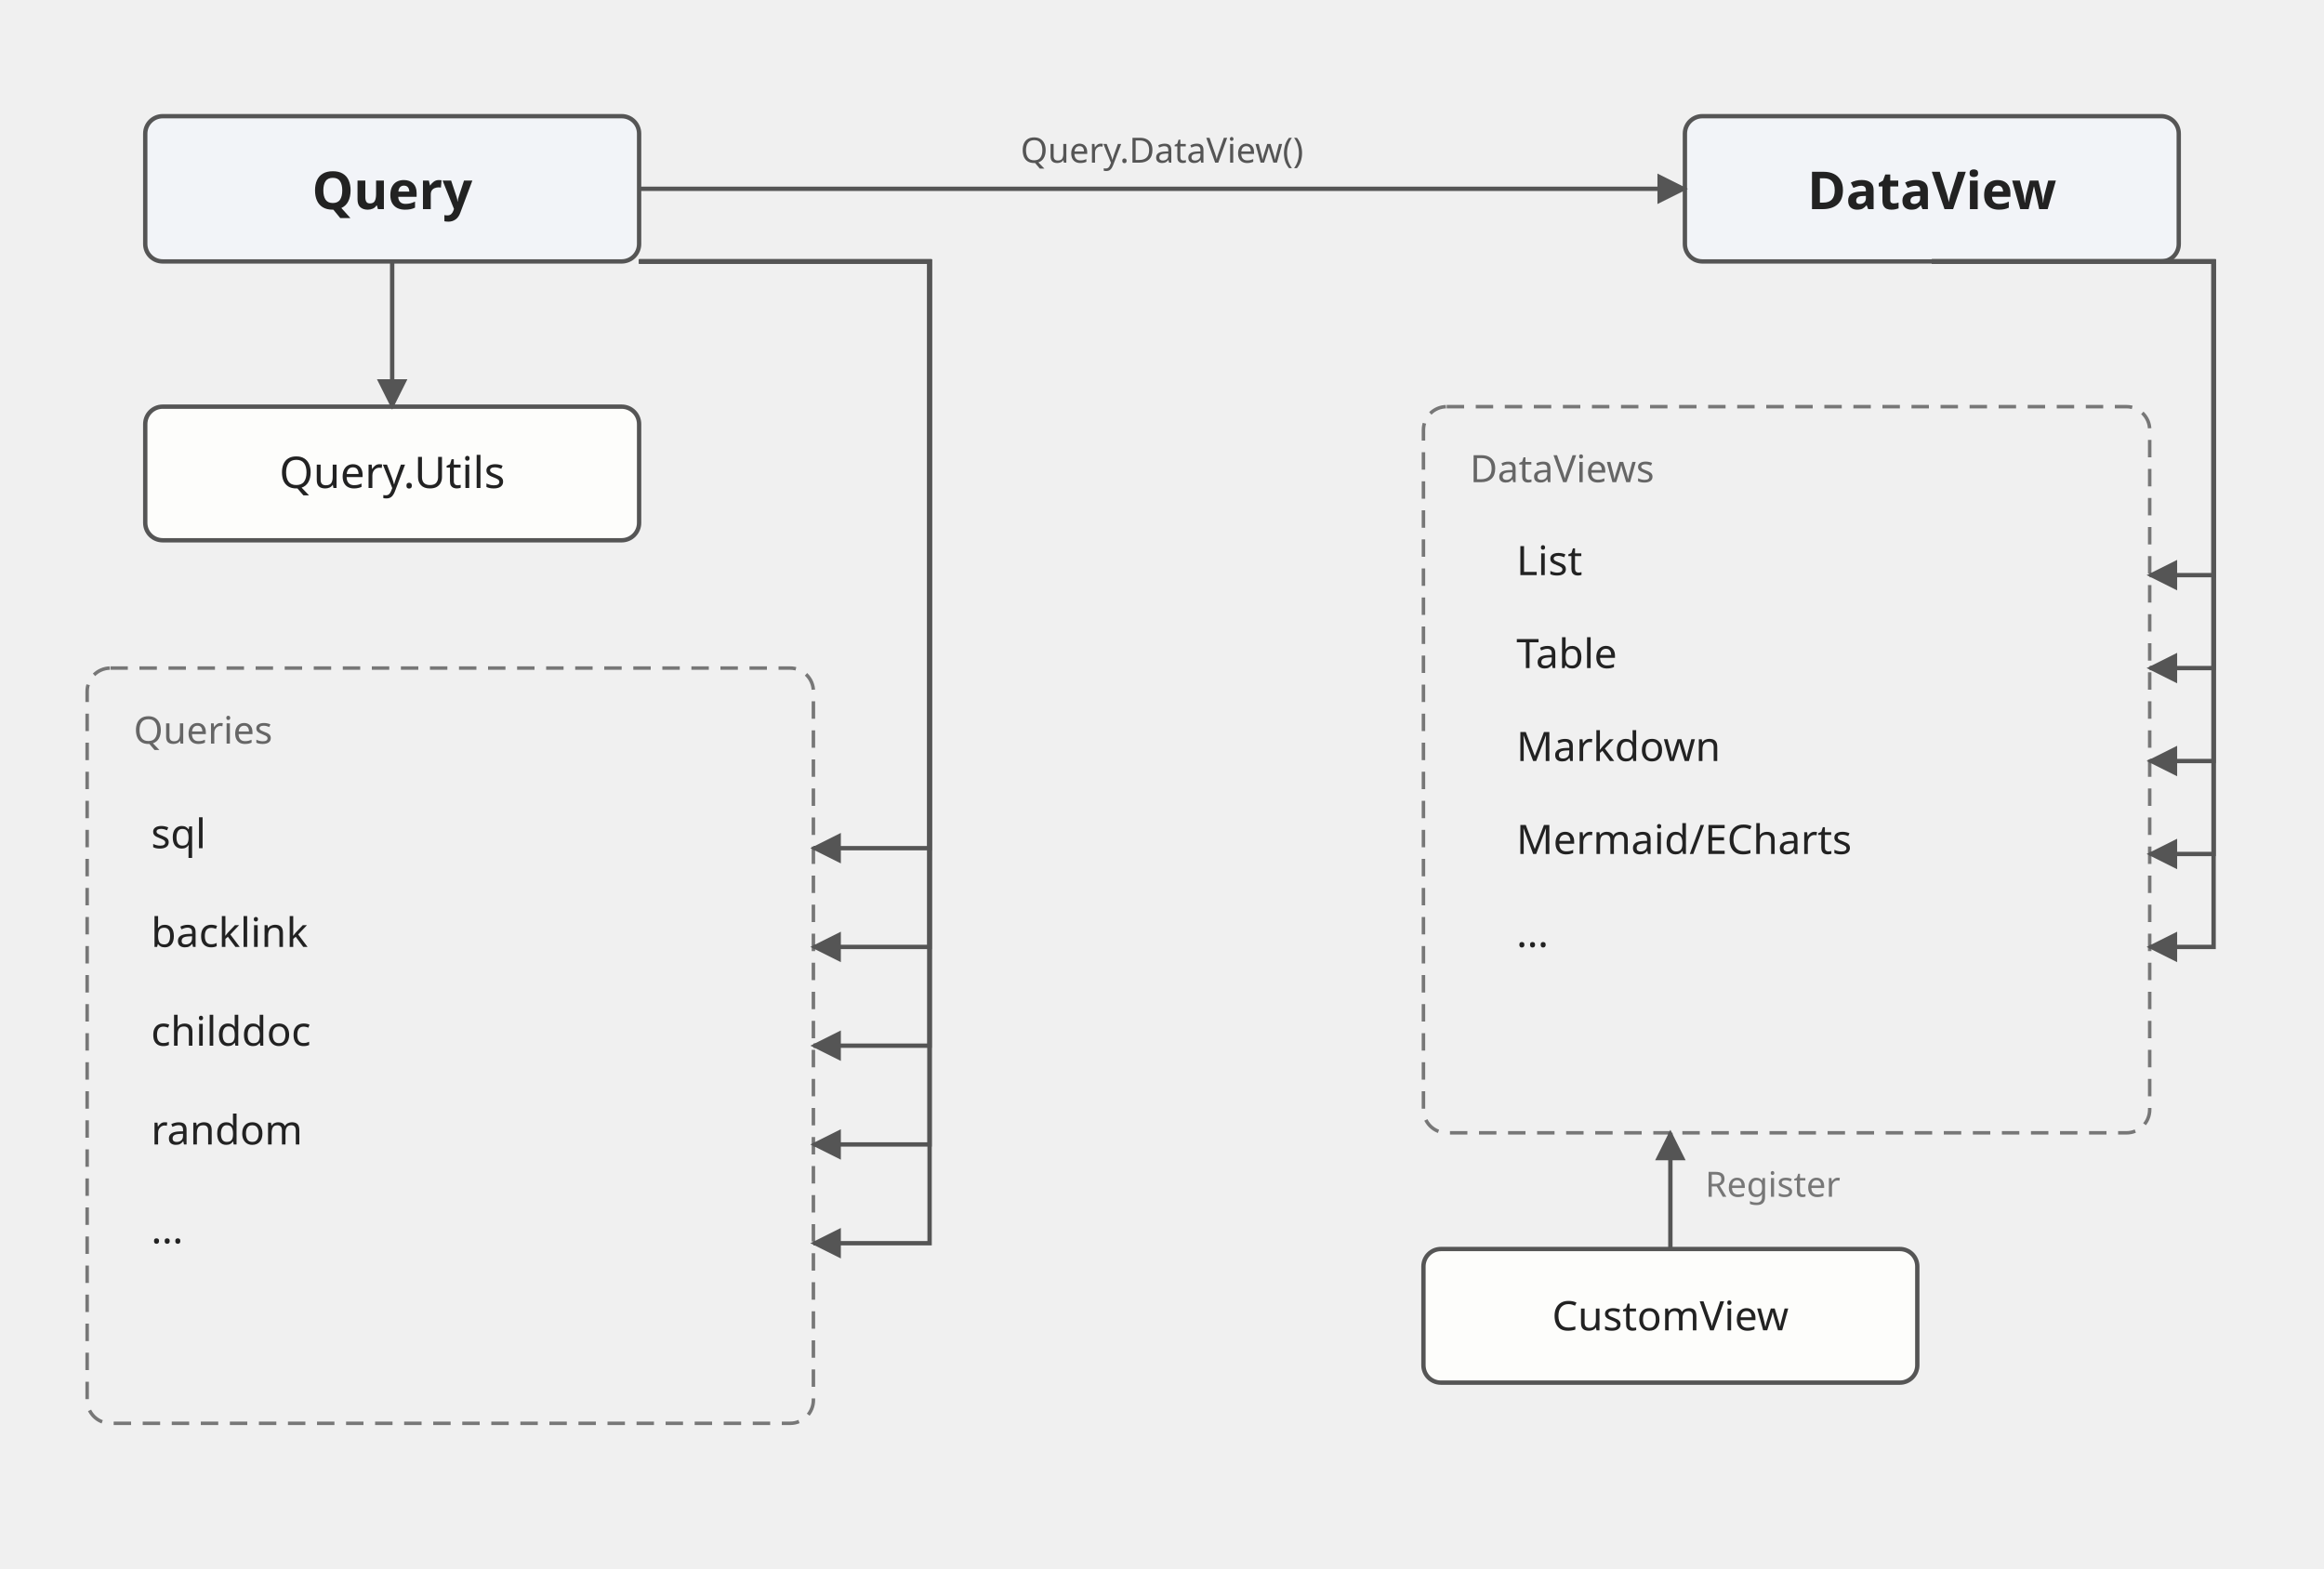
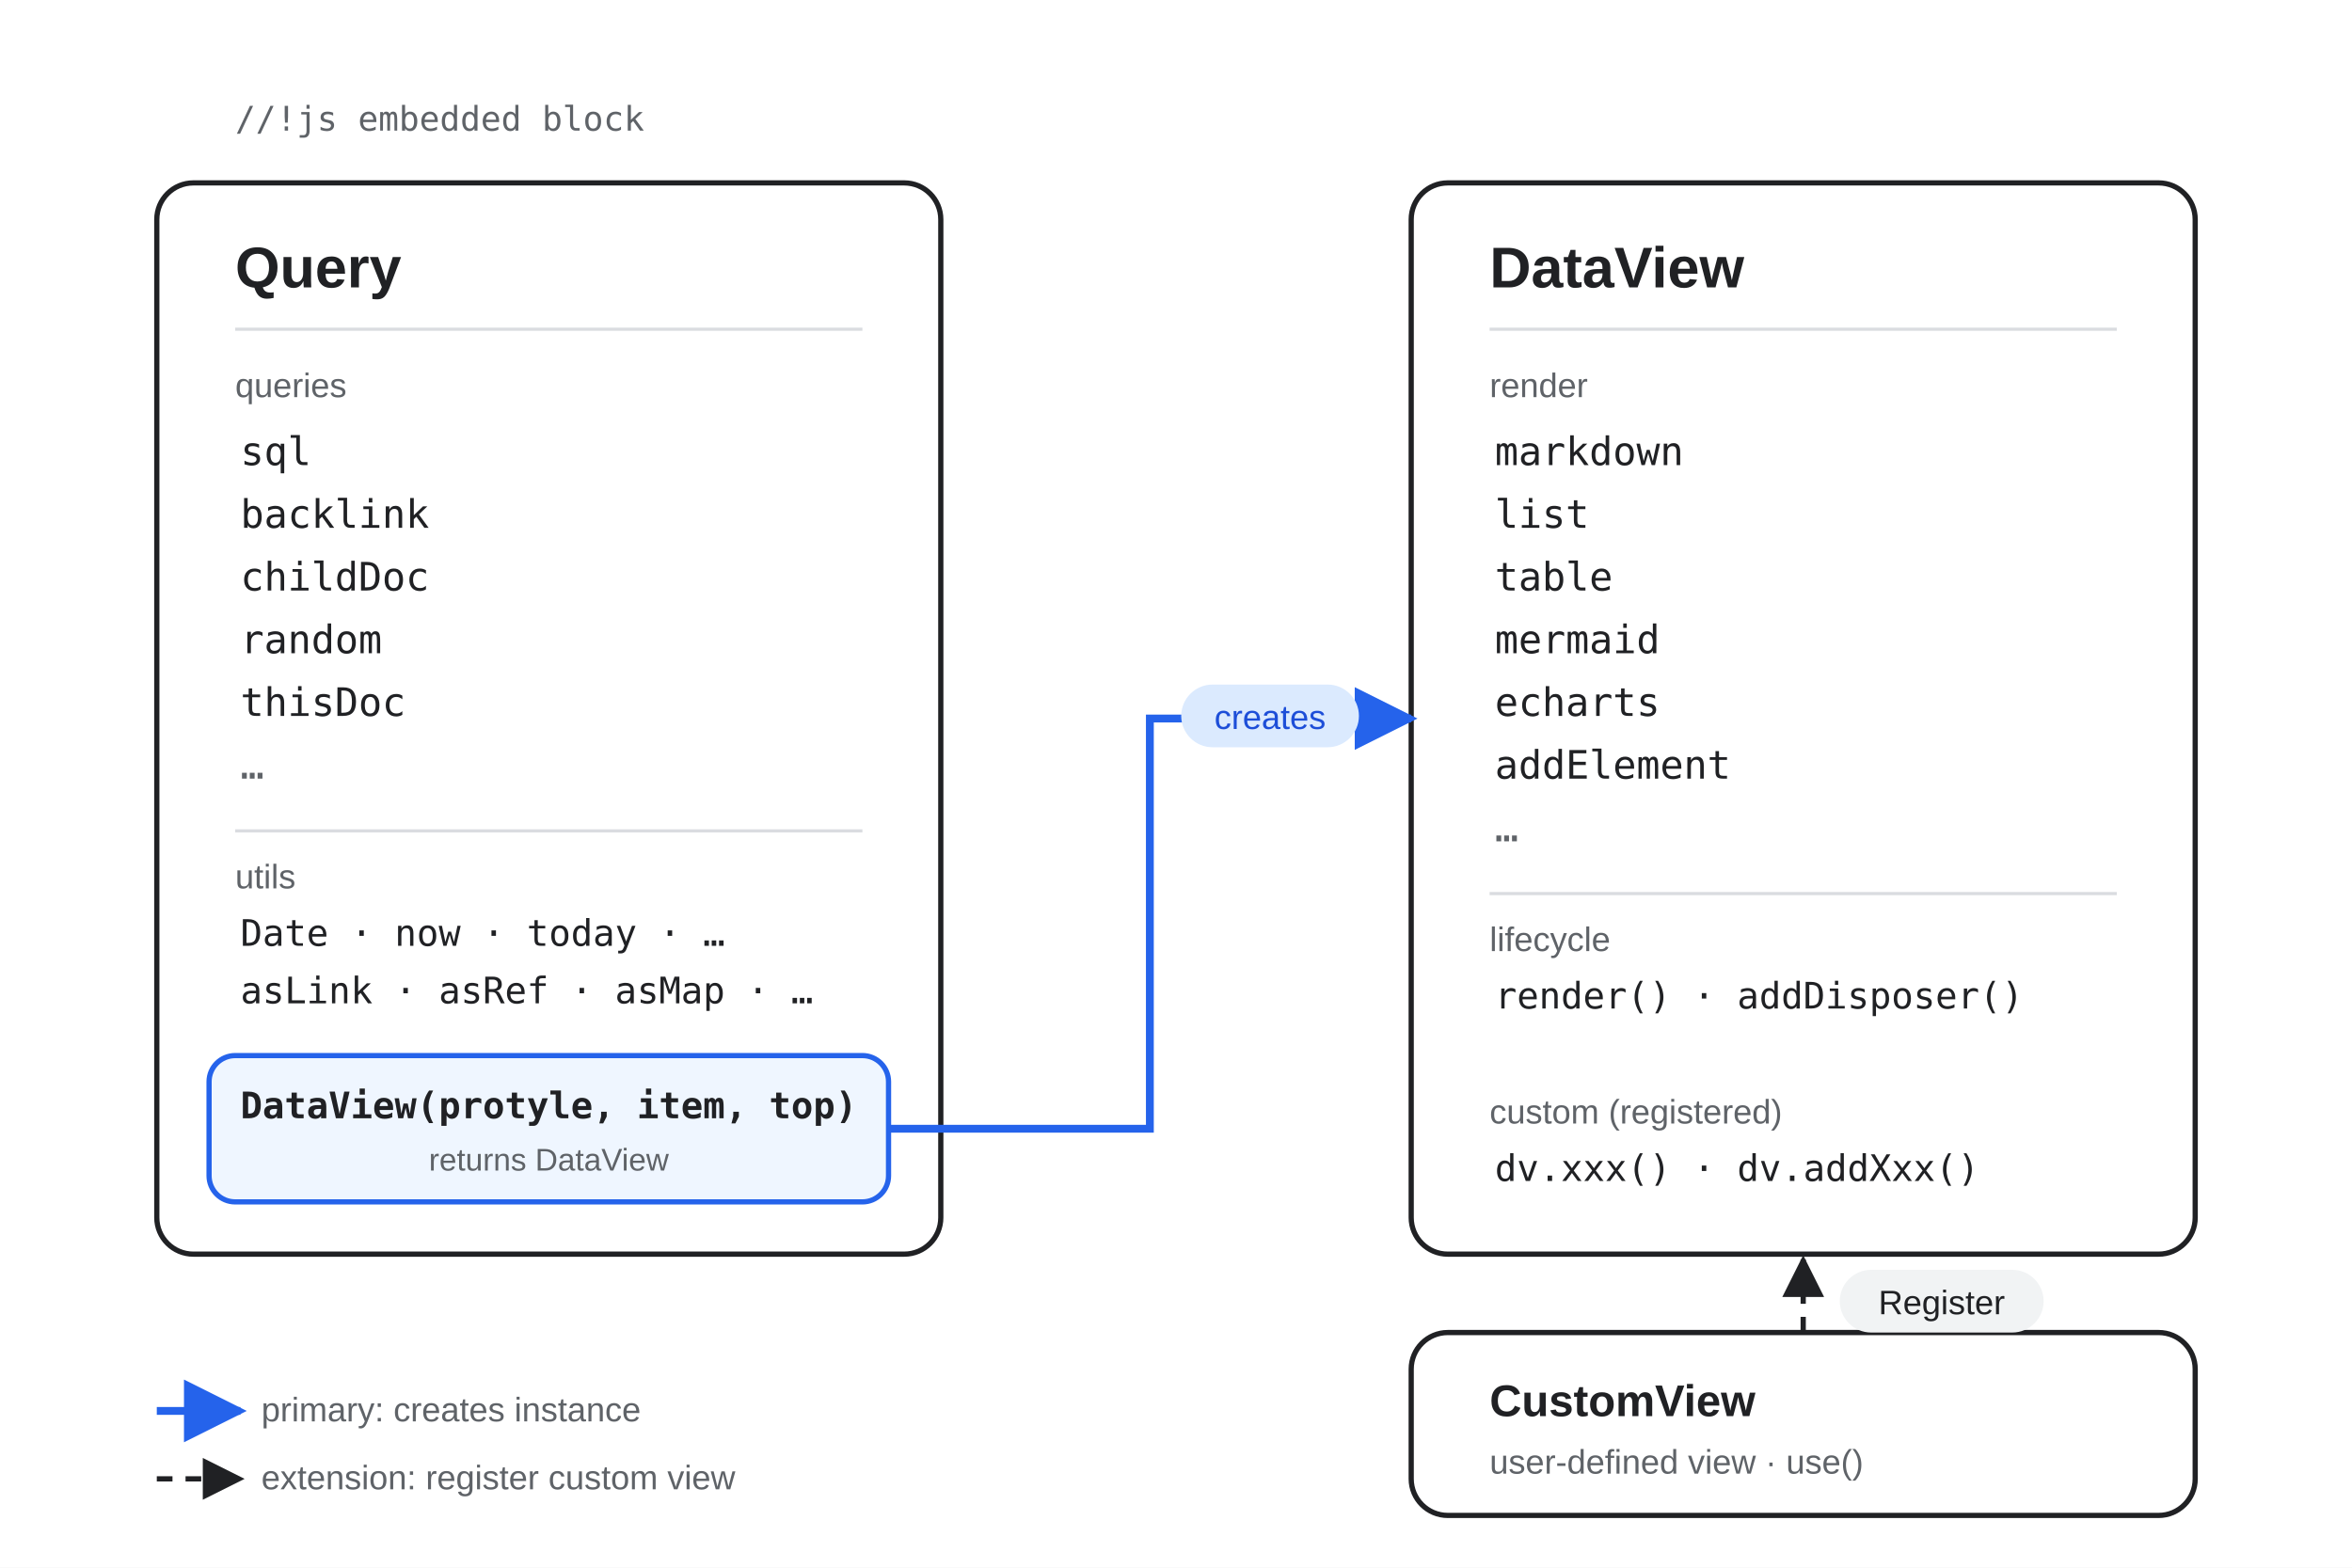
- <svg xmlns="http://www.w3.org/2000/svg" viewBox="0 0 800 540" font-family="sans-serif" role="img" aria-label="Query and DataView relationship overview">
+ <svg xmlns="http://www.w3.org/2000/svg" viewBox="0 0 900 600" font-family="'PingFang SC','Microsoft YaHei',Arial,sans-serif" role="img" aria-labelledby="qv-title qv-desc">
  <defs>
-     <marker id="arrow" viewBox="0 0 10 10" refX="9" refY="5" markerWidth="7" markerHeight="7" orient="auto-start-reverse">
-       <path d="M 0 0 L 10 5 L 0 10 z" fill="#555555" />
+     <marker id="arrow-accent" viewBox="0 0 10 10" refX="9" refY="5" markerWidth="8" markerHeight="8" orient="auto">
+       <path d="M0,0 L10,5 L0,10 Z" fill="#2563eb" />
+     </marker>
+     <marker id="arrow-dark" viewBox="0 0 10 10" refX="9" refY="5" markerWidth="8" markerHeight="8" orient="auto">
+       <path d="M0,0 L10,5 L0,10 Z" fill="#202124" />
    </marker>
  </defs>
+   <rect x="0" y="0" width="900" height="600" fill="#ffffff" />
+   <text x="90" y="50" font-family="'JetBrains Mono',Consolas,Menlo,monospace" font-size="13" fill="#5f6368">//!js embedded block</text>
  <g id="node-query">
-     <rect x="50" y="40" width="170" height="50" rx="6" fill="#f2f4f8" stroke="#555555" stroke-width="1.5" />
-     <text x="135" y="72" text-anchor="middle" font-size="18" font-weight="600" fill="#222222">Query</text>
+     <rect x="60" y="70" width="300" height="410" rx="14" fill="#ffffff" stroke="#202124" stroke-width="2" />
+     <text x="90" y="110" font-size="22" font-weight="600" fill="#202124">Query</text>
+     <line x1="90" y1="126" x2="330" y2="126" stroke="#dadce0" stroke-width="1.2" />
+     <text x="90" y="152" font-size="13" fill="#5f6368">queries</text>
+     <g font-family="'JetBrains Mono',Consolas,Menlo,monospace" font-size="15" fill="#202124">
+       <text x="92" y="178">sql</text>
+       <text x="92" y="202">backlink</text>
+       <text x="92" y="226">childDoc</text>
+       <text x="92" y="250">random</text>
+       <text x="92" y="274">thisDoc</text>
+       <text x="92" y="298" fill="#5f6368">…</text>
+     </g>
+     <line x1="90" y1="318" x2="330" y2="318" stroke="#dadce0" stroke-width="1.2" />
+     <text x="90" y="340" font-size="13" fill="#5f6368">utils</text>
+     <g font-family="'JetBrains Mono',Consolas,Menlo,monospace" font-size="14" fill="#202124">
+       <text x="92" y="362">Date · now · today · …</text>
+       <text x="92" y="384">asLink · asRef · asMap · …</text>
+     </g>
+     <rect x="80" y="404" width="260" height="56" rx="10" fill="#eff6ff" stroke="#2563eb" stroke-width="2" />
+     <text x="210" y="428" text-anchor="middle" font-family="'JetBrains Mono',Consolas,Menlo,monospace" font-size="14" font-weight="600" fill="#202124">DataView(protyle, item, top)</text>
+     <text x="210" y="448" text-anchor="middle" font-size="12" fill="#5f6368">returns DataView</text>
  </g>
  <g id="node-dataview">
-     <rect x="580" y="40" width="170" height="50" rx="6" fill="#f2f4f8" stroke="#555555" stroke-width="1.5" />
-     <text x="665" y="72" text-anchor="middle" font-size="18" font-weight="600" fill="#222222">DataView</text>
+     <rect x="540" y="70" width="300" height="410" rx="14" fill="#ffffff" stroke="#202124" stroke-width="2" />
+     <text x="570" y="110" font-size="22" font-weight="600" fill="#202124">DataView</text>
+     <line x1="570" y1="126" x2="810" y2="126" stroke="#dadce0" stroke-width="1.2" />
+     <text x="570" y="152" font-size="13" fill="#5f6368">render</text>
+     <g font-family="'JetBrains Mono',Consolas,Menlo,monospace" font-size="15" fill="#202124">
+       <text x="572" y="178">markdown</text>
+       <text x="572" y="202">list</text>
+       <text x="572" y="226">table</text>
+       <text x="572" y="250">mermaid</text>
+       <text x="572" y="274">echarts</text>
+       <text x="572" y="298">addElement</text>
+       <text x="572" y="322" fill="#5f6368">…</text>
+     </g>
+     <line x1="570" y1="342" x2="810" y2="342" stroke="#dadce0" stroke-width="1.2" />
+     <text x="570" y="364" font-size="13" fill="#5f6368">lifecycle</text>
+     <g font-family="'JetBrains Mono',Consolas,Menlo,monospace" font-size="14" fill="#202124">
+       <text x="572" y="386">render() · addDisposer()</text>
+     </g>
+     <text x="570" y="430" font-size="13" fill="#5f6368">custom (registered)</text>
+     <text x="572" y="452" font-family="'JetBrains Mono',Consolas,Menlo,monospace" font-size="14" fill="#202124">dv.xxx() · dv.addXxx()</text>
  </g>
-   <line id="edge-query-dataview" x1="220" y1="65" x2="580" y2="65" stroke="#555555" stroke-width="1.5" marker-end="url(#arrow)" />
-   <text id="label-edge-query-dataview" x="400" y="56" text-anchor="middle" font-size="12" fill="#555555">Query.DataView()</text>
-   <g id="node-query-utils">
-     <rect x="50" y="140" width="170" height="46" rx="6" fill="#fdfdfb" stroke="#555555" stroke-width="1.5" />
-     <text x="135" y="168" text-anchor="middle" font-size="15" fill="#222222">Query.Utils</text>
+   <polyline points="340,432 440,432 440,275 540,275" fill="none" stroke="#2563eb" stroke-width="3" marker-end="url(#arrow-accent)" />
+   <rect x="452" y="262" width="68" height="24" rx="12" fill="#dbeafe" />
+   <text x="486" y="279" text-anchor="middle" font-size="13" fill="#1d4ed8">creates</text>
+   <g id="node-customview">
+     <rect x="540" y="510" width="300" height="70" rx="14" fill="#ffffff" stroke="#202124" stroke-width="2" />
+     <text x="570" y="542" font-size="17" font-weight="600" fill="#202124">CustomView</text>
+     <text x="570" y="564" font-size="13" fill="#5f6368">user-defined view · use()</text>
  </g>
-   <line id="edge-query-utils" x1="135" y1="90" x2="135" y2="140" stroke="#555555" stroke-width="1.5" marker-end="url(#arrow)" />
-   <g id="box-queries">
-     <rect x="30" y="230" width="250" height="260" rx="8" fill="none" stroke="#777777" stroke-width="1.2" stroke-dasharray="6 4" />
-     <text x="46" y="256" font-size="13" fill="#666666">Queries</text>
-     <text id="node-sql" x="52" y="292" font-size="14" fill="#222222">sql</text>
-     <text id="node-backlink" x="52" y="326" font-size="14" fill="#222222">backlink</text>
-     <text id="node-childdoc" x="52" y="360" font-size="14" fill="#222222">childdoc</text>
-     <text id="node-random" x="52" y="394" font-size="14" fill="#222222">random</text>
-     <text id="node-more-queries" x="52" y="428" font-size="14" fill="#222222">…</text>
+   <line x1="690" y1="510" x2="690" y2="482" stroke="#202124" stroke-width="2" stroke-dasharray="6 5" marker-end="url(#arrow-dark)" />
+   <rect x="704" y="486" width="78" height="24" rx="12" fill="#f1f3f4" />
+   <text x="743" y="503" text-anchor="middle" font-size="13" fill="#202124">Register</text>
+   <g font-size="13" fill="#5f6368">
+     <line x1="60" y1="540" x2="92" y2="540" stroke="#2563eb" stroke-width="3" marker-end="url(#arrow-accent)" />
+     <text x="100" y="544">primary: creates instance</text>
+     <line x1="60" y1="566" x2="92" y2="566" stroke="#202124" stroke-width="2" stroke-dasharray="6 5" marker-end="url(#arrow-dark)" />
+     <text x="100" y="570">extension: register custom view</text>
  </g>
-   <path id="edge-query-sql" d="M 220 90 H 320 V 292 H 280" fill="none" stroke="#555555" stroke-width="1.5" marker-end="url(#arrow)" />
-   <path id="edge-query-backlink" d="M 220 90 H 320 V 326 H 280" fill="none" stroke="#555555" stroke-width="1.5" marker-end="url(#arrow)" />
-   <path id="edge-query-childdoc" d="M 220 90 H 320 V 360 H 280" fill="none" stroke="#555555" stroke-width="1.5" marker-end="url(#arrow)" />
-   <path id="edge-query-random" d="M 220 90 H 320 V 394 H 280" fill="none" stroke="#555555" stroke-width="1.5" marker-end="url(#arrow)" />
-   <path id="edge-query-more" d="M 220 90 H 320 V 428 H 280" fill="none" stroke="#555555" stroke-width="1.5" marker-end="url(#arrow)" />
-   <g id="box-dataviews">
-     <rect x="490" y="140" width="250" height="250" rx="8" fill="none" stroke="#777777" stroke-width="1.2" stroke-dasharray="6 4" />
-     <text x="506" y="166" font-size="13" fill="#666666">DataViews</text>
-     <text id="node-list" x="522" y="198" font-size="14" fill="#222222">List</text>
-     <text id="node-table" x="522" y="230" font-size="14" fill="#222222">Table</text>
-     <text id="node-markdown" x="522" y="262" font-size="14" fill="#222222">Markdown</text>
-     <text id="node-mermaid-echarts" x="522" y="294" font-size="14" fill="#222222">Mermaid/ECharts</text>
-     <text id="node-more-views" x="522" y="326" font-size="14" fill="#222222">…</text>
-   </g>
-   <path id="edge-dataview-list" d="M 665 90 H 762 V 198 H 740" fill="none" stroke="#555555" stroke-width="1.5" marker-end="url(#arrow)" />
-   <path id="edge-dataview-table" d="M 665 90 H 762 V 230 H 740" fill="none" stroke="#555555" stroke-width="1.5" marker-end="url(#arrow)" />
-   <path id="edge-dataview-markdown" d="M 665 90 H 762 V 262 H 740" fill="none" stroke="#555555" stroke-width="1.5" marker-end="url(#arrow)" />
-   <path id="edge-dataview-mermaid-echarts" d="M 665 90 H 762 V 294 H 740" fill="none" stroke="#555555" stroke-width="1.5" marker-end="url(#arrow)" />
-   <path id="edge-dataview-more" d="M 665 90 H 762 V 326 H 740" fill="none" stroke="#555555" stroke-width="1.5" marker-end="url(#arrow)" />
-   <g id="node-customview">
-     <rect x="490" y="430" width="170" height="46" rx="6" fill="#fdfdfb" stroke="#555555" stroke-width="1.5" />
-     <text x="575" y="458" text-anchor="middle" font-size="14" fill="#222222">CustomView</text>
-   </g>
-   <line id="edge-customview-dataviews" x1="575" y1="430" x2="575" y2="390" stroke="#555555" stroke-width="1.5" marker-end="url(#arrow)" />
-   <text id="label-edge-register" x="587" y="412" font-size="12" fill="#777777">Register</text>
</svg>
